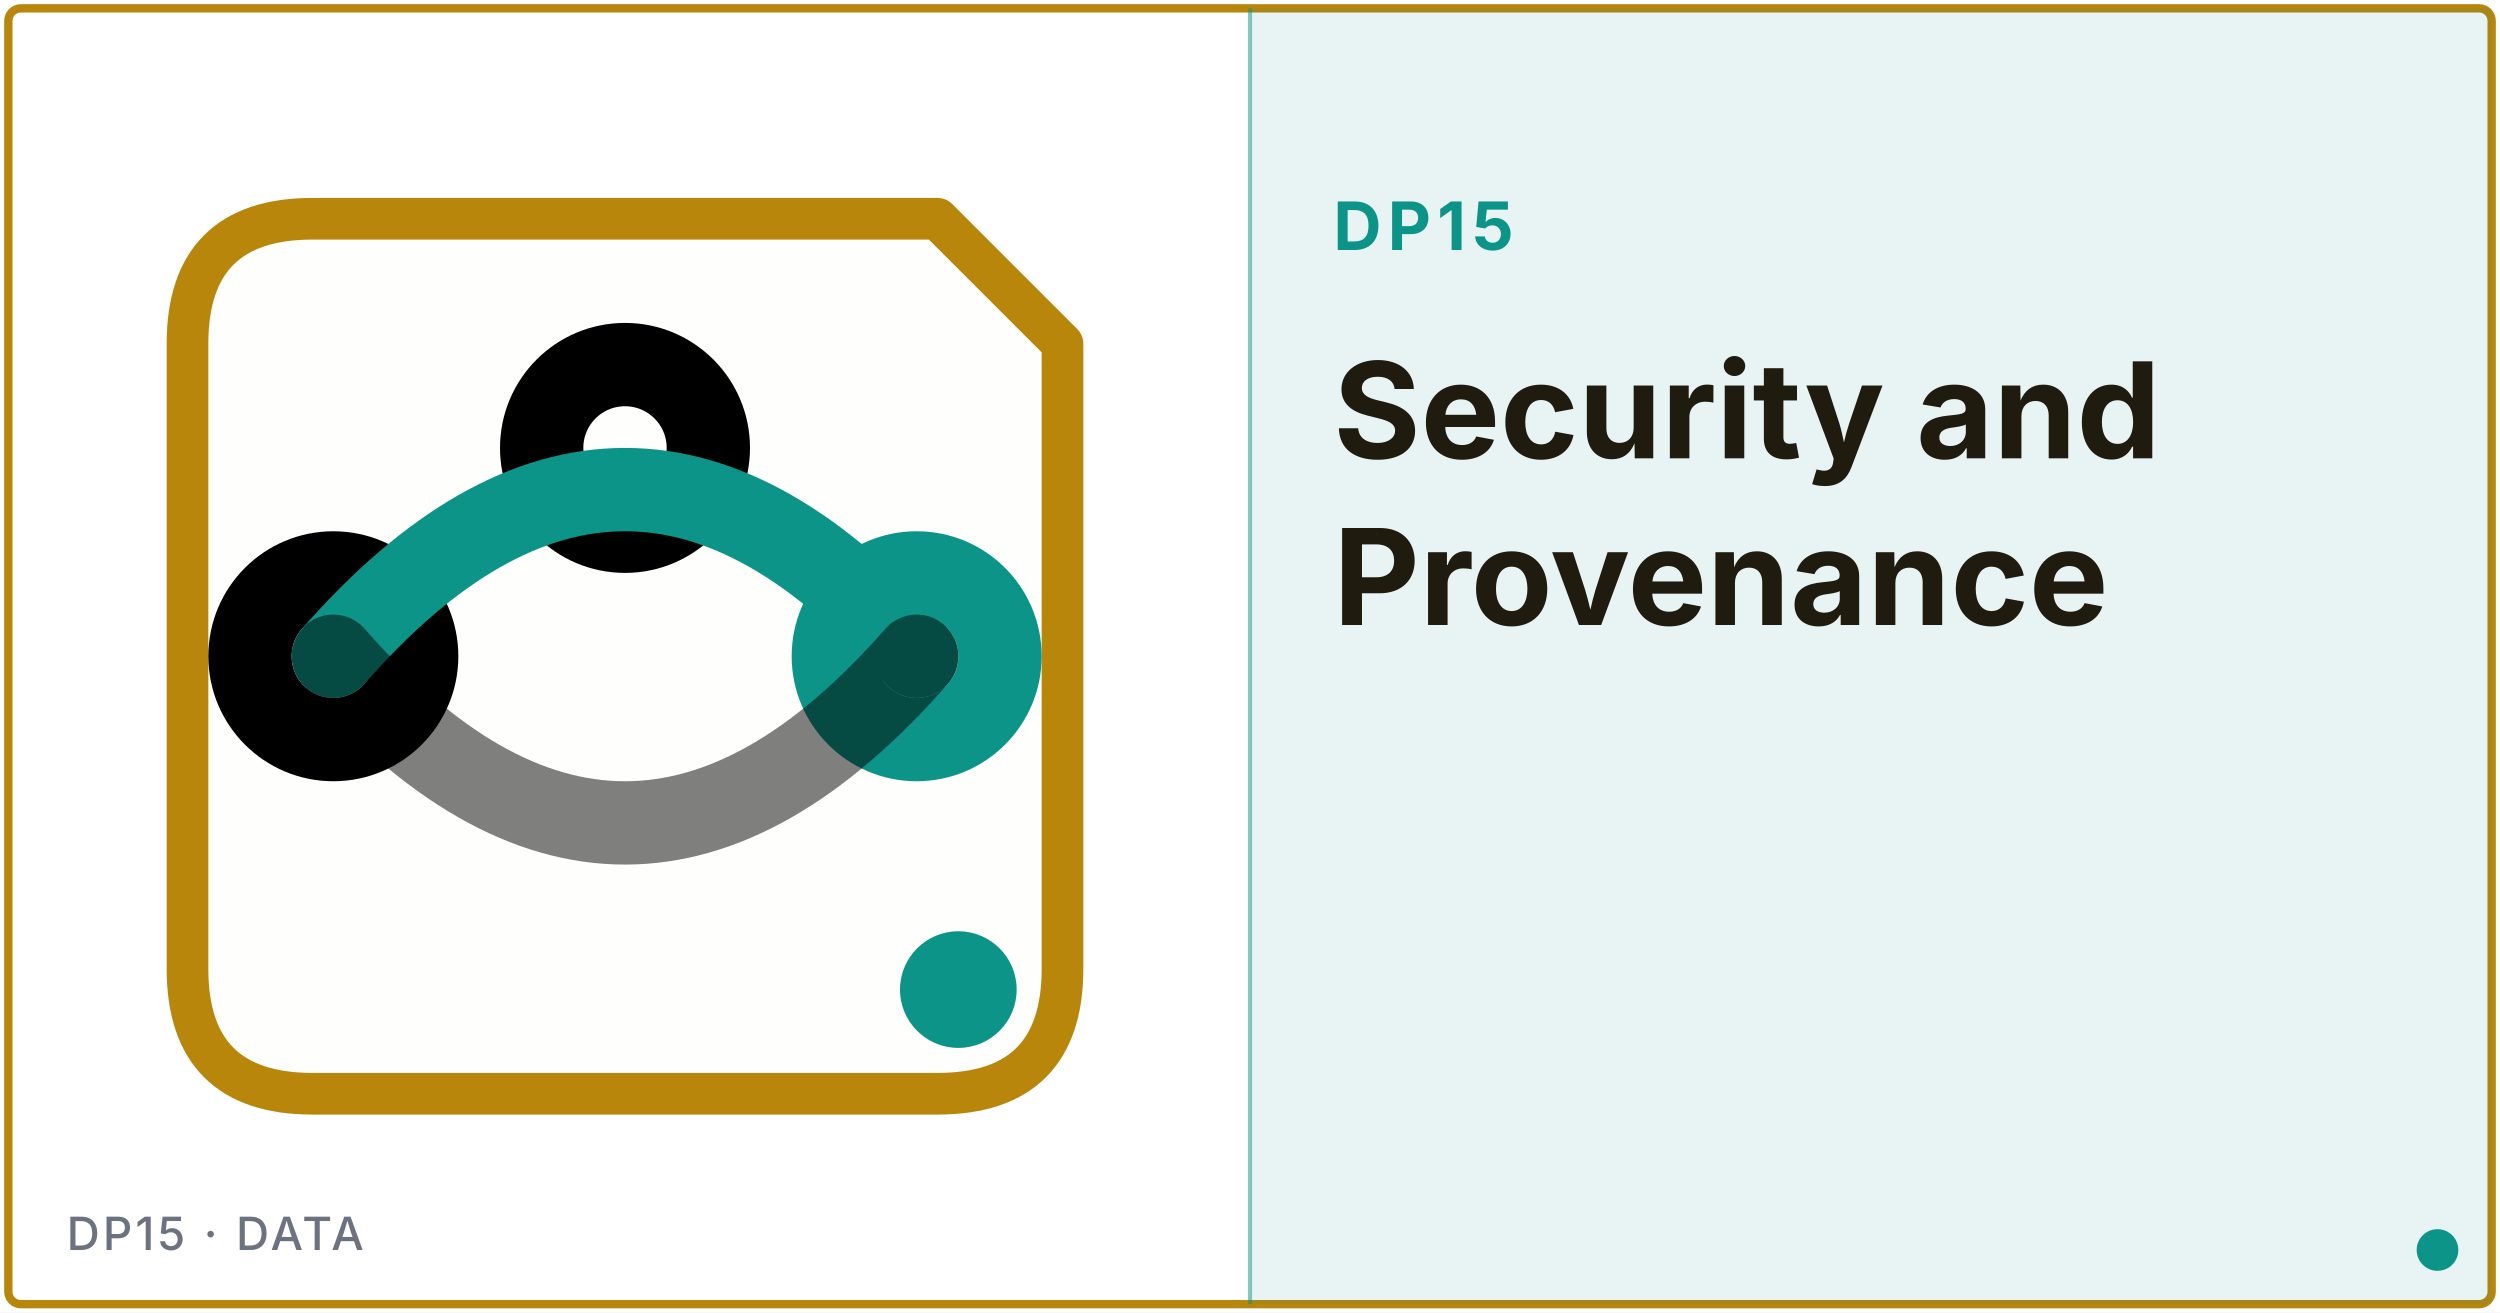
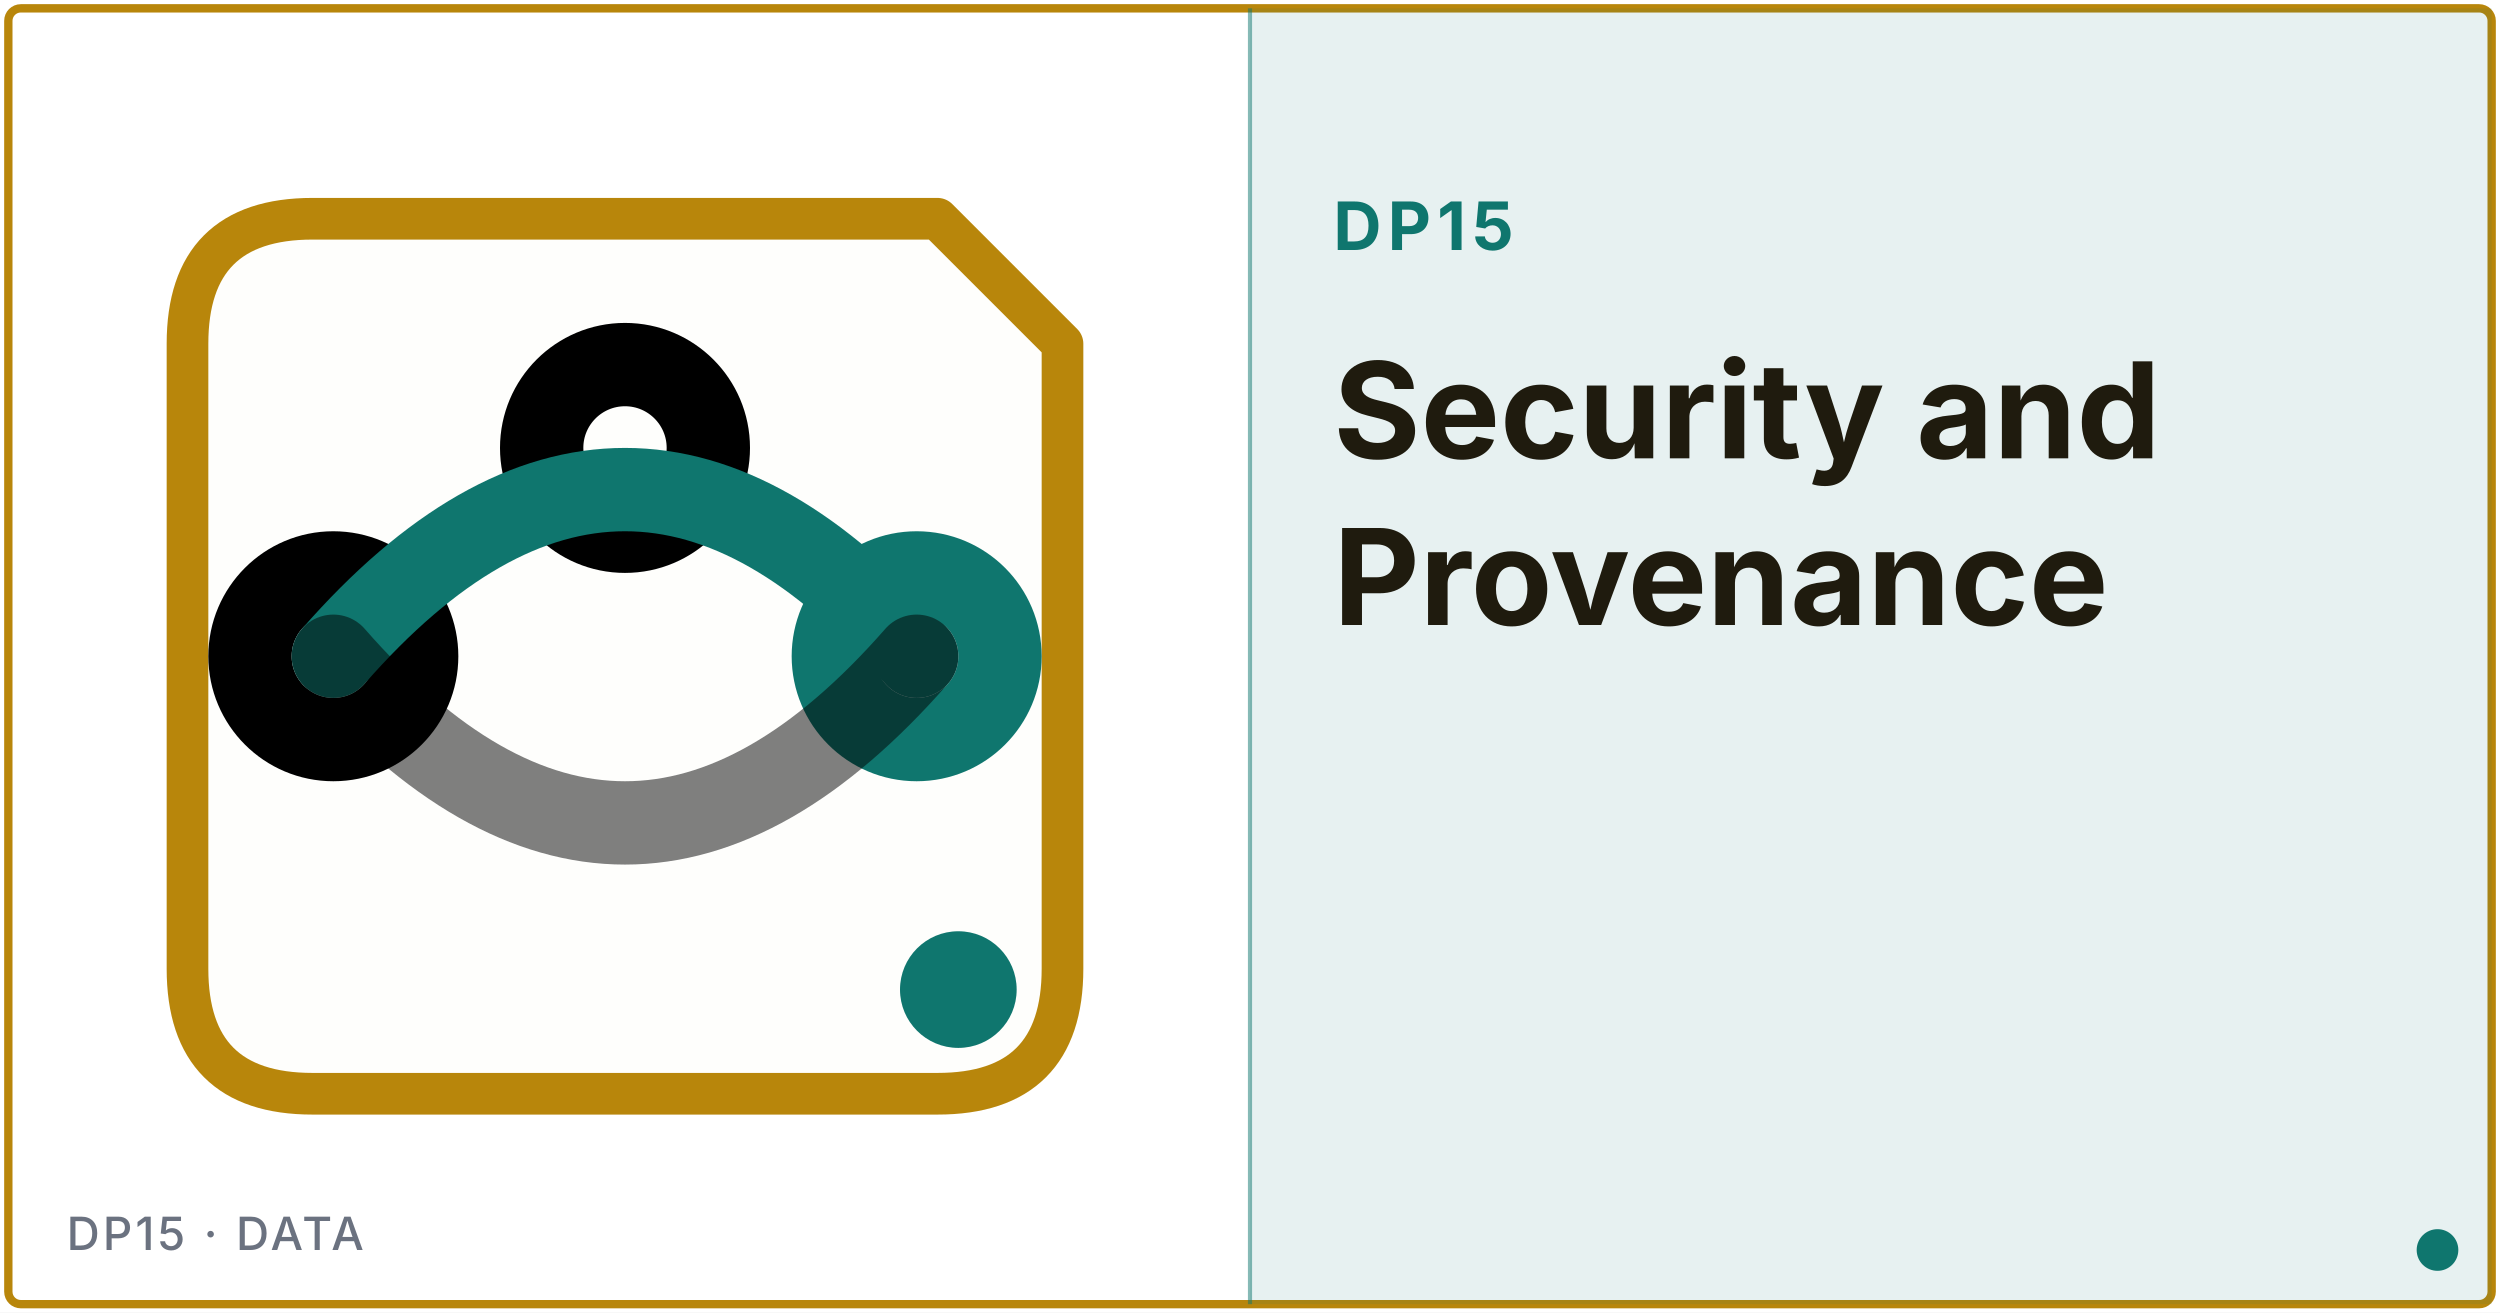
<svg xmlns="http://www.w3.org/2000/svg" viewBox="0 0 1200 630" width="1200" height="630" role="img" aria-labelledby="t">
  <rect width="1200" height="630" fill="#ffffff" />
  <rect x="4" y="4" width="1192" height="622" rx="6" fill="none" stroke="#b8860b" stroke-width="4" />
-   <rect x="600" y="4" width="596" height="622" fill="#0d9488" fill-opacity="0.10" />
-   <line x1="600" y1="4" x2="600" y2="626" stroke="#0d9488" stroke-width="2" stroke-opacity="0.5" />
+   <rect x="600" y="4" width="596" height="622" fill="#0f766e" fill-opacity="0.10" />
+   <line x1="600" y1="4" x2="600" y2="626" stroke="#0f766e" stroke-width="2" stroke-opacity="0.5" />
  <svg x="60" y="75" width="480" height="480" viewBox="0 0 24 24" fill="none" stroke="#1f2937" stroke-width="2" stroke-linecap="round" stroke-linejoin="round">
    <path d="M 4.5 1.5 L 19.5 1.5 L 22.5 4.5 L 22.5 19.5 Q 22.5 22.5 19.5 22.5 L 4.5 22.5 Q 1.5 22.5 1.5 19.5 L 1.5 4.5 Q 1.5 1.5 4.5 1.5 Z" fill="#f5e9c8" fill-opacity="0.06" stroke="#b8860b" stroke-width="1" />
-     <circle cx="20" cy="20" r="1.4" fill="#0d9488" stroke="none" />
+     <circle cx="20" cy="20" r="1.4" fill="#0f766e" stroke="none" />
    <circle cx="5" cy="12" r="2" stroke="currentColor" fill="none" />
    <circle cx="12" cy="7" r="2" stroke="currentColor" fill="none" />
-     <circle cx="19" cy="12" r="2" stroke="#0d9488" fill="none" />
-     <path d="M5 12 Q12 4 19 12" stroke="#0d9488" fill="none" />
+     <circle cx="19" cy="12" r="2" stroke="#0f766e" fill="none" />
+     <path d="M5 12 Q12 4 19 12" stroke="#0f766e" fill="none" />
    <path d="M5 12 Q12 20 19 12" stroke="currentColor" fill="none" stroke-opacity="0.5" />
  </svg>
-   <text x="640" y="120" font-family="Inter, &quot;SF Pro Text&quot;, &quot;Segoe UI&quot;, system-ui, sans-serif" font-size="32" font-weight="700" fill="#0d9488" letter-spacing="3">DP15</text>
+   <text x="640" y="120" font-family="Inter, &quot;SF Pro Text&quot;, &quot;Segoe UI&quot;, system-ui, sans-serif" font-size="32" font-weight="700" fill="#0f766e" letter-spacing="3">DP15</text>
  <text x="640" y="220" font-family="Inter, &quot;SF Pro Text&quot;, &quot;Segoe UI&quot;, system-ui, sans-serif" font-size="64" font-weight="700" fill="#1f1b0e">Security and</text>
  <text x="640" y="300" font-family="Inter, &quot;SF Pro Text&quot;, &quot;Segoe UI&quot;, system-ui, sans-serif" font-size="64" font-weight="700" fill="#1f1b0e">Provenance</text>
  <text x="32" y="600" font-family="Inter, &quot;SF Pro Text&quot;, &quot;Segoe UI&quot;, system-ui, sans-serif" font-size="22" font-weight="500" fill="#6b7280" letter-spacing="1.5">DP15 · DATA</text>
-   <circle cx="1170" cy="600" r="10" fill="#0d9488" />
+   <circle cx="1170" cy="600" r="10" fill="#0f766e" />
</svg>
